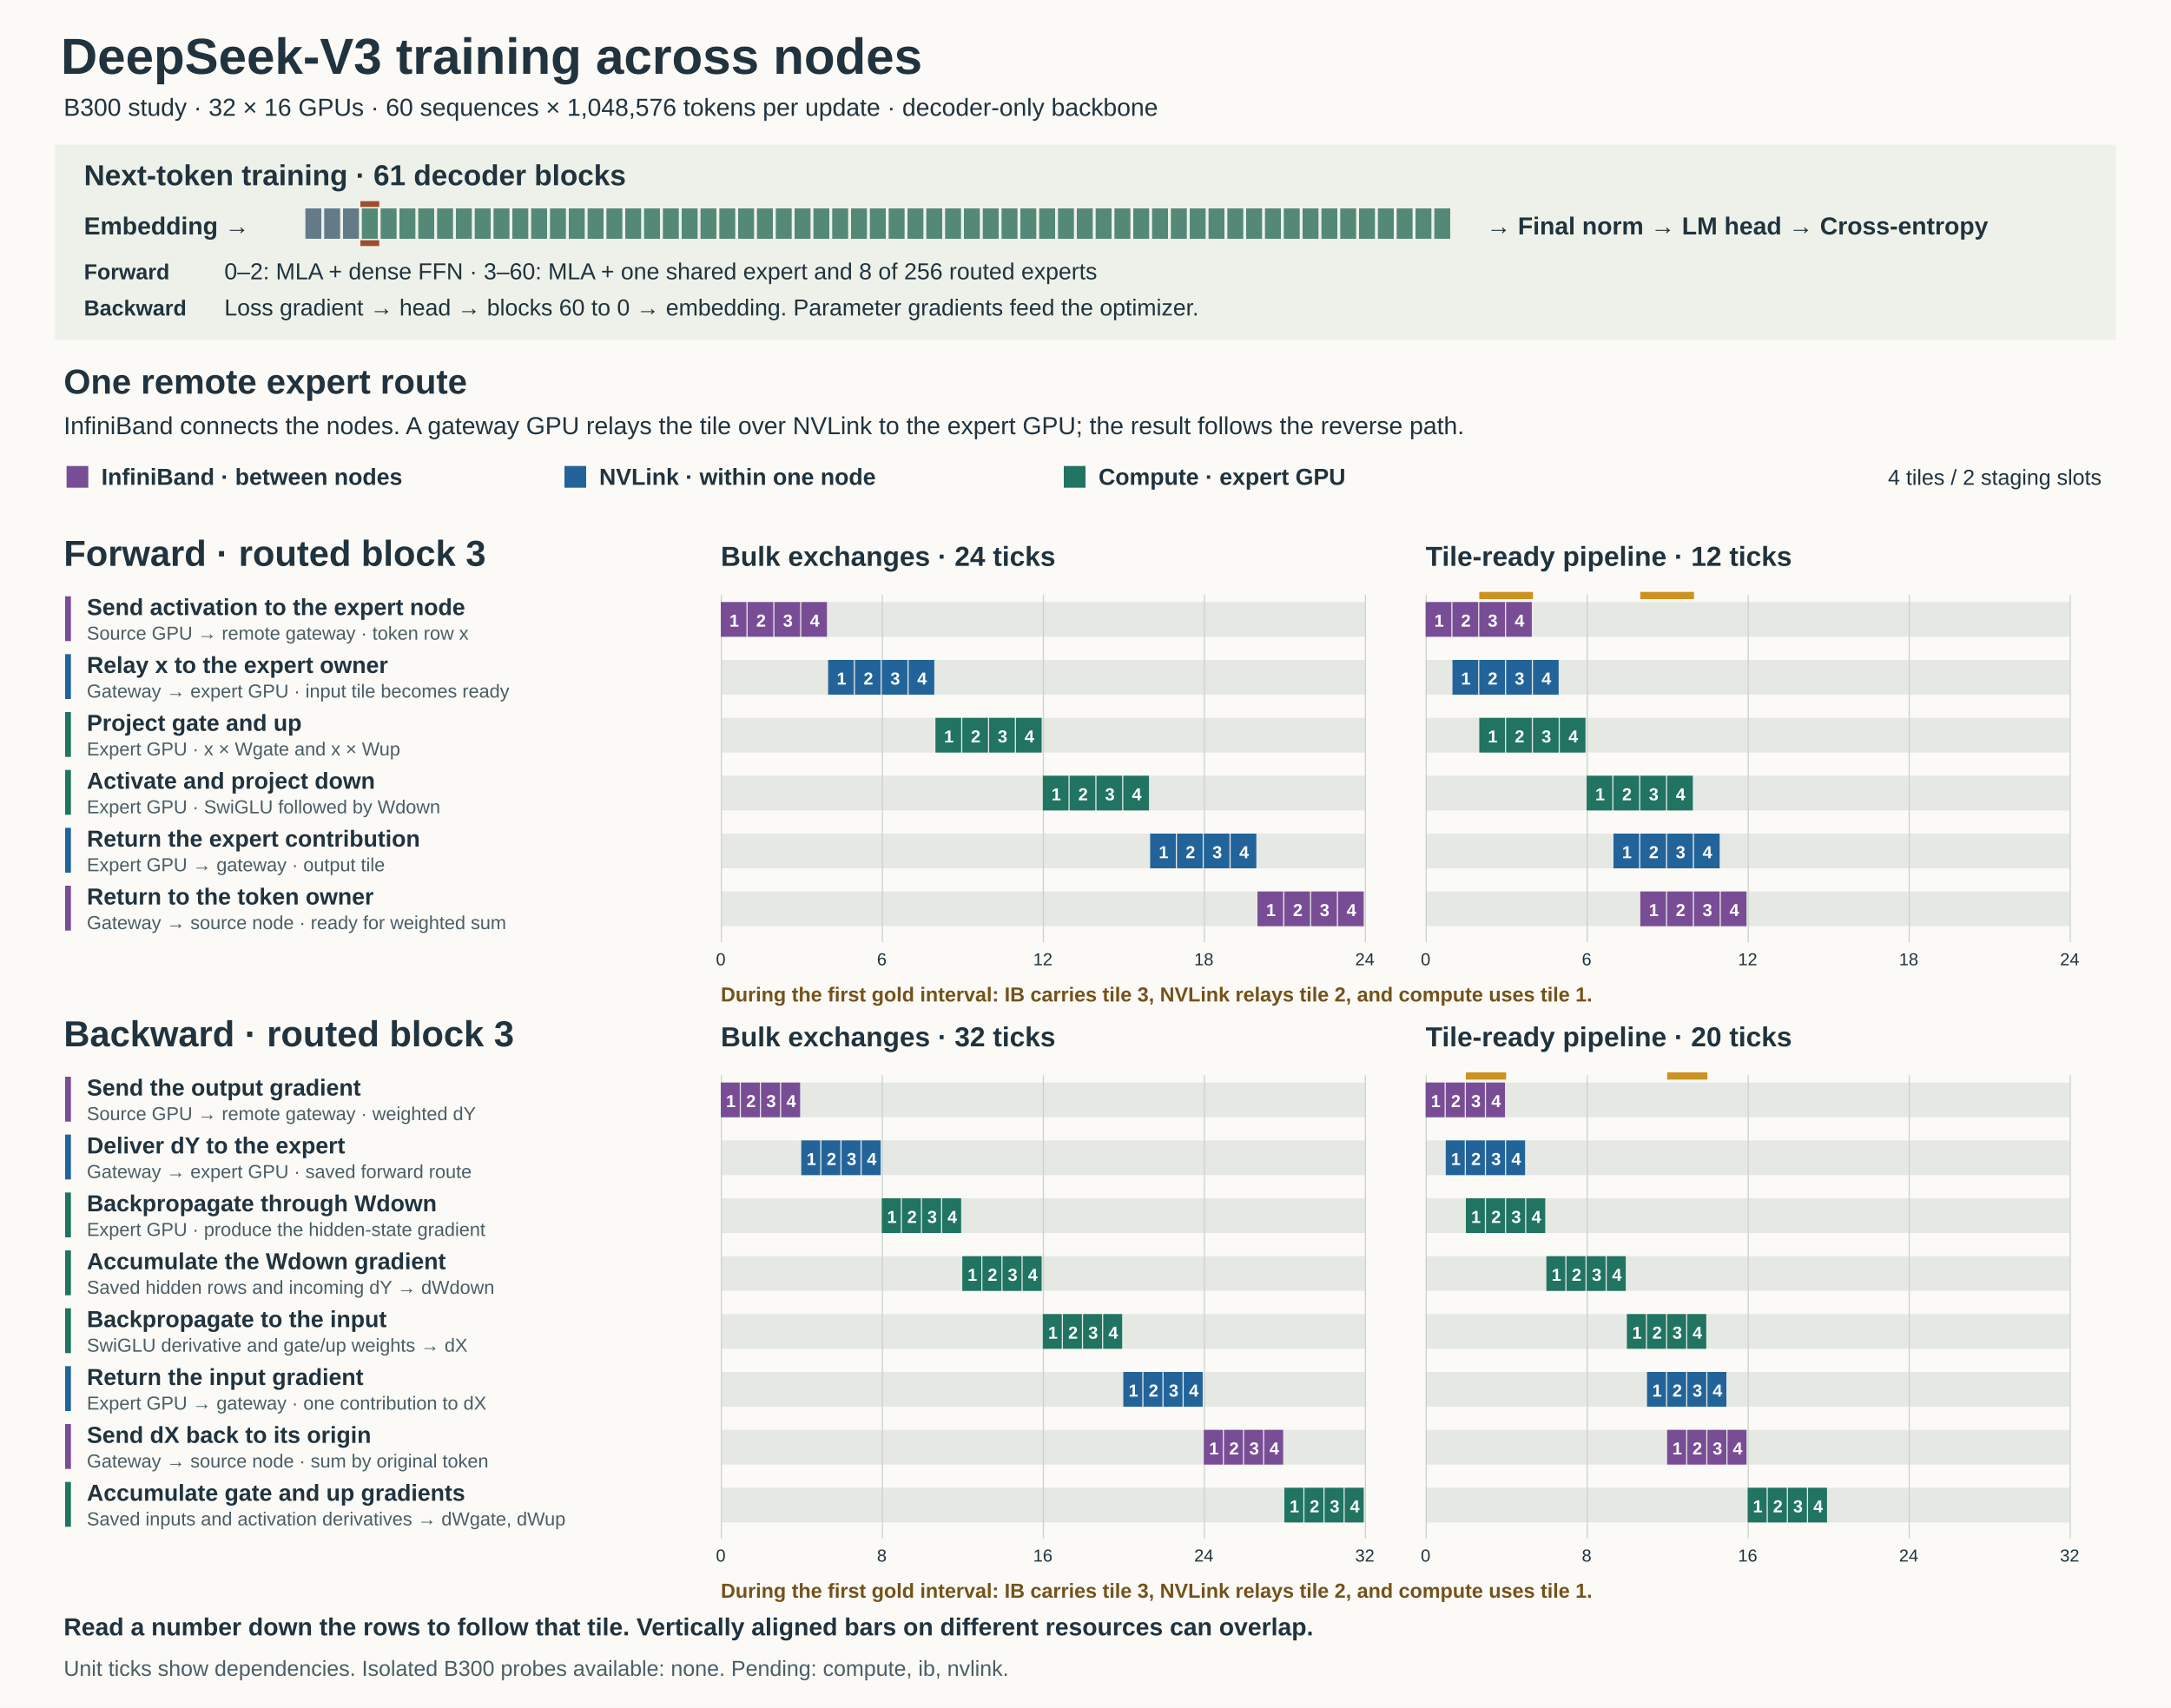
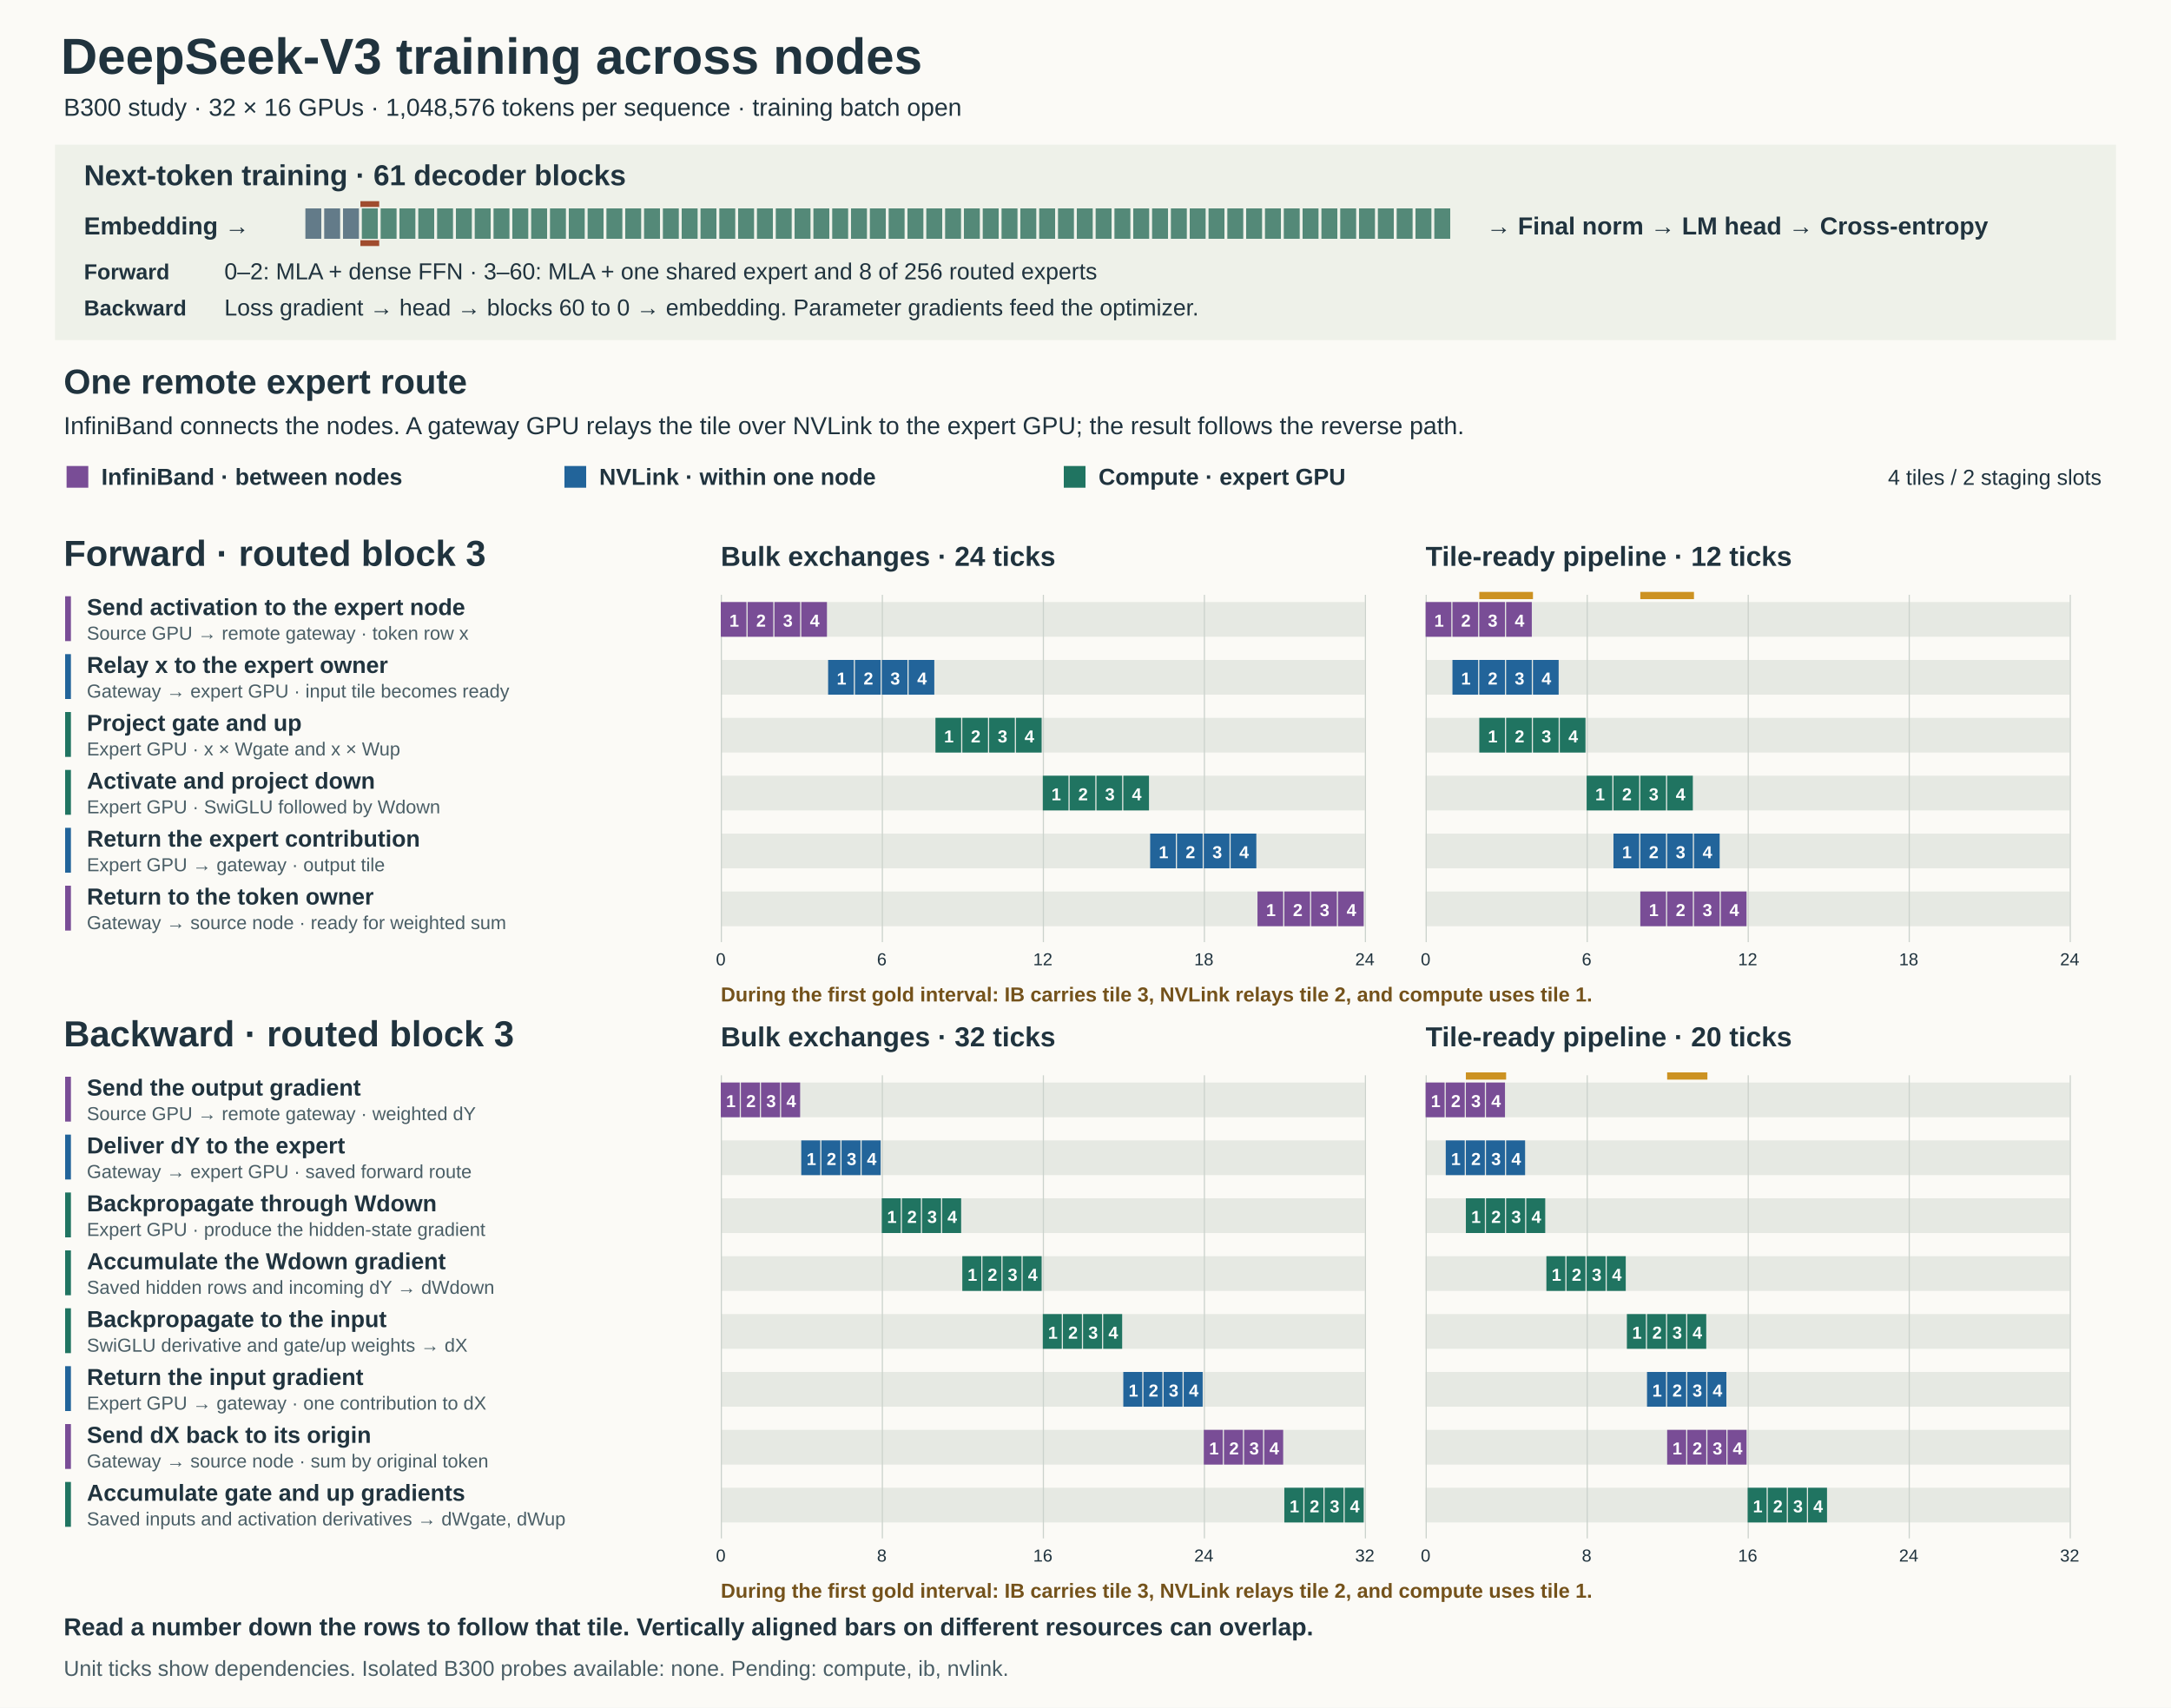
<svg xmlns="http://www.w3.org/2000/svg" width="1500" height="1180" viewBox="0 0 1500 1180" role="img" aria-labelledby="title desc">
  <rect width="1500" height="1180" fill="#fbfaf6" />
  <g font-family="Arial, Helvetica, sans-serif">
    <text x="42.00" y="51" font-size="35" font-weight="700" fill="#20333e" text-anchor="start">DeepSeek-V3 training across nodes</text>
-     <text x="44.00" y="80" font-size="17" font-weight="400" fill="#20333e" text-anchor="start">B300 study  ·  32 × 16 GPUs  ·  60 sequences × 1,048,576 tokens per update  ·  decoder-only backbone</text>
+     <text x="44.00" y="80" font-size="17" font-weight="400" fill="#20333e" text-anchor="start">B300 study  ·  32 × 16 GPUs  ·  1,048,576 tokens per sequence  ·  training batch open</text>
    <rect x="38.00" y="100.00" width="1424.00" height="135.00" fill="#eef1e9" />
    <text x="58.00" y="128" font-size="20" font-weight="700" fill="#20333e" text-anchor="start">Next-token training · 61 decoder blocks</text>
    <text x="58.00" y="162" font-size="17" font-weight="700" fill="#20333e" text-anchor="start">Embedding →</text>
    <g>
      <rect x="211.00" y="144.00" width="11.00" height="21.00" fill="#637b89" />
    </g>
    <g>
      <rect x="224.00" y="144.00" width="11.00" height="21.00" fill="#637b89" />
    </g>
    <g>
      <rect x="237.00" y="144.00" width="11.00" height="21.00" fill="#637b89" />
    </g>
    <g>
      <rect x="250.00" y="144.00" width="11.00" height="21.00" fill="#548978" />
      <rect x="249.00" y="139.00" width="13.00" height="4.00" fill="#a04c2e" />
      <rect x="249.00" y="166.00" width="13.00" height="4.00" fill="#a04c2e" />
    </g>
    <g>
      <rect x="263.00" y="144.00" width="11.00" height="21.00" fill="#548978" />
    </g>
    <g>
      <rect x="276.00" y="144.00" width="11.00" height="21.00" fill="#548978" />
    </g>
    <g>
      <rect x="289.00" y="144.00" width="11.00" height="21.00" fill="#548978" />
    </g>
    <g>
      <rect x="302.00" y="144.00" width="11.00" height="21.00" fill="#548978" />
    </g>
    <g>
      <rect x="315.00" y="144.00" width="11.00" height="21.00" fill="#548978" />
    </g>
    <g>
      <rect x="328.00" y="144.00" width="11.00" height="21.00" fill="#548978" />
    </g>
    <g>
      <rect x="341.00" y="144.00" width="11.00" height="21.00" fill="#548978" />
    </g>
    <g>
      <rect x="354.00" y="144.00" width="11.00" height="21.00" fill="#548978" />
    </g>
    <g>
      <rect x="367.00" y="144.00" width="11.00" height="21.00" fill="#548978" />
    </g>
    <g>
      <rect x="380.00" y="144.00" width="11.00" height="21.00" fill="#548978" />
    </g>
    <g>
      <rect x="393.00" y="144.00" width="11.00" height="21.00" fill="#548978" />
    </g>
    <g>
      <rect x="406.00" y="144.00" width="11.00" height="21.00" fill="#548978" />
    </g>
    <g>
      <rect x="419.00" y="144.00" width="11.00" height="21.00" fill="#548978" />
    </g>
    <g>
      <rect x="432.00" y="144.00" width="11.00" height="21.00" fill="#548978" />
    </g>
    <g>
      <rect x="445.00" y="144.00" width="11.00" height="21.00" fill="#548978" />
    </g>
    <g>
      <rect x="458.00" y="144.00" width="11.00" height="21.00" fill="#548978" />
    </g>
    <g>
      <rect x="471.00" y="144.00" width="11.00" height="21.00" fill="#548978" />
    </g>
    <g>
      <rect x="484.00" y="144.00" width="11.00" height="21.00" fill="#548978" />
    </g>
    <g>
      <rect x="497.00" y="144.00" width="11.00" height="21.00" fill="#548978" />
    </g>
    <g>
      <rect x="510.00" y="144.00" width="11.00" height="21.00" fill="#548978" />
    </g>
    <g>
      <rect x="523.00" y="144.00" width="11.00" height="21.00" fill="#548978" />
    </g>
    <g>
      <rect x="536.00" y="144.00" width="11.00" height="21.00" fill="#548978" />
    </g>
    <g>
      <rect x="549.00" y="144.00" width="11.00" height="21.00" fill="#548978" />
    </g>
    <g>
      <rect x="562.00" y="144.00" width="11.00" height="21.00" fill="#548978" />
    </g>
    <g>
      <rect x="575.00" y="144.00" width="11.00" height="21.00" fill="#548978" />
    </g>
    <g>
      <rect x="588.00" y="144.00" width="11.00" height="21.00" fill="#548978" />
    </g>
    <g>
      <rect x="601.00" y="144.00" width="11.00" height="21.00" fill="#548978" />
    </g>
    <g>
      <rect x="614.00" y="144.00" width="11.00" height="21.00" fill="#548978" />
    </g>
    <g>
      <rect x="627.00" y="144.00" width="11.00" height="21.00" fill="#548978" />
    </g>
    <g>
      <rect x="640.00" y="144.00" width="11.00" height="21.00" fill="#548978" />
    </g>
    <g>
      <rect x="653.00" y="144.00" width="11.00" height="21.00" fill="#548978" />
    </g>
    <g>
      <rect x="666.00" y="144.00" width="11.00" height="21.00" fill="#548978" />
    </g>
    <g>
      <rect x="679.00" y="144.00" width="11.00" height="21.00" fill="#548978" />
    </g>
    <g>
      <rect x="692.00" y="144.00" width="11.00" height="21.00" fill="#548978" />
    </g>
    <g>
      <rect x="705.00" y="144.00" width="11.00" height="21.00" fill="#548978" />
    </g>
    <g>
      <rect x="718.00" y="144.00" width="11.00" height="21.00" fill="#548978" />
    </g>
    <g>
      <rect x="731.00" y="144.00" width="11.00" height="21.00" fill="#548978" />
    </g>
    <g>
      <rect x="744.00" y="144.00" width="11.00" height="21.00" fill="#548978" />
    </g>
    <g>
      <rect x="757.00" y="144.00" width="11.00" height="21.00" fill="#548978" />
    </g>
    <g>
      <rect x="770.00" y="144.00" width="11.00" height="21.00" fill="#548978" />
    </g>
    <g>
      <rect x="783.00" y="144.00" width="11.00" height="21.00" fill="#548978" />
    </g>
    <g>
      <rect x="796.00" y="144.00" width="11.00" height="21.00" fill="#548978" />
    </g>
    <g>
      <rect x="809.00" y="144.00" width="11.00" height="21.00" fill="#548978" />
    </g>
    <g>
      <rect x="822.00" y="144.00" width="11.00" height="21.00" fill="#548978" />
    </g>
    <g>
      <rect x="835.00" y="144.00" width="11.00" height="21.00" fill="#548978" />
    </g>
    <g>
      <rect x="848.00" y="144.00" width="11.00" height="21.00" fill="#548978" />
    </g>
    <g>
      <rect x="861.00" y="144.00" width="11.00" height="21.00" fill="#548978" />
    </g>
    <g>
      <rect x="874.00" y="144.00" width="11.00" height="21.00" fill="#548978" />
    </g>
    <g>
      <rect x="887.00" y="144.00" width="11.00" height="21.00" fill="#548978" />
    </g>
    <g>
      <rect x="900.00" y="144.00" width="11.00" height="21.00" fill="#548978" />
    </g>
    <g>
      <rect x="913.00" y="144.00" width="11.00" height="21.00" fill="#548978" />
    </g>
    <g>
      <rect x="926.00" y="144.00" width="11.00" height="21.00" fill="#548978" />
    </g>
    <g>
      <rect x="939.00" y="144.00" width="11.00" height="21.00" fill="#548978" />
    </g>
    <g>
      <rect x="952.00" y="144.00" width="11.00" height="21.00" fill="#548978" />
    </g>
    <g>
      <rect x="965.00" y="144.00" width="11.00" height="21.00" fill="#548978" />
    </g>
    <g>
      <rect x="978.00" y="144.00" width="11.00" height="21.00" fill="#548978" />
    </g>
    <g>
      <rect x="991.00" y="144.00" width="11.00" height="21.00" fill="#548978" />
    </g>
    <text x="1027.00" y="162" font-size="17" font-weight="700" fill="#20333e" text-anchor="start">→  Final norm  →  LM head  →  Cross-entropy</text>
    <text x="58.00" y="193" font-size="15" font-weight="700" fill="#20333e" text-anchor="start">Forward</text>
    <text x="155.00" y="193" font-size="16" font-weight="400" fill="#20333e" text-anchor="start">0–2: MLA + dense FFN     ·     3–60: MLA + one shared expert and 8 of 256 routed experts</text>
    <text x="58.00" y="218" font-size="15" font-weight="700" fill="#20333e" text-anchor="start">Backward</text>
    <text x="155.00" y="218" font-size="16" font-weight="400" fill="#20333e" text-anchor="start">Loss gradient → head → blocks 60 to 0 → embedding. Parameter gradients feed the optimizer.</text>
    <text x="44.00" y="272" font-size="24" font-weight="700" fill="#20333e" text-anchor="start">One remote expert route</text>
    <text x="44.00" y="300" font-size="17" font-weight="400" fill="#20333e" text-anchor="start">InfiniBand connects the nodes. A gateway GPU relays the tile over NVLink to the expert GPU; the result follows the reverse path.</text>
    <rect x="46.00" y="322.00" width="15.00" height="15.00" fill="#794d96" />
    <text x="70.00" y="335" font-size="16" font-weight="700" fill="#20333e" text-anchor="start">InfiniBand · between nodes</text>
    <rect x="390.00" y="322.00" width="15.00" height="15.00" fill="#22649a" />
    <text x="414.00" y="335" font-size="16" font-weight="700" fill="#20333e" text-anchor="start">NVLink · within one node</text>
    <rect x="735.00" y="322.00" width="15.00" height="15.00" fill="#207461" />
    <text x="759.00" y="335" font-size="16" font-weight="700" fill="#20333e" text-anchor="start">Compute · expert GPU</text>
    <text x="1452.00" y="335" font-size="15" font-weight="400" fill="#20333e" text-anchor="end">4 tiles  /  2 staging slots</text>
    <text x="44.00" y="391" font-size="25" font-weight="700" fill="#20333e" text-anchor="start">Forward · routed block 3</text>
    <text x="498.00" y="391" font-size="19" font-weight="700" fill="#20333e" text-anchor="start">Bulk exchanges  ·  24 ticks</text>
    <text x="985.00" y="391" font-size="19" font-weight="700" fill="#20333e" text-anchor="start">Tile-ready pipeline  ·  12 ticks</text>
    <rect x="45.00" y="412.00" width="4.00" height="31.00" fill="#794d96" />
    <text x="60.00" y="425" font-size="16" font-weight="700" fill="#20333e" text-anchor="start">Send activation to the expert node</text>
    <text x="60.00" y="442" font-size="13" font-weight="400" fill="#4a5e66" text-anchor="start">Source GPU → remote gateway · token row x</text>
    <rect x="498.00" y="416.00" width="445.00" height="24.00" fill="#e6e9e3" />
    <rect x="985.00" y="416.00" width="445.00" height="24.00" fill="#e6e9e3" />
    <rect x="45.00" y="452.00" width="4.00" height="31.00" fill="#22649a" />
    <text x="60.00" y="465" font-size="16" font-weight="700" fill="#20333e" text-anchor="start">Relay x to the expert owner</text>
    <text x="60.00" y="482" font-size="13" font-weight="400" fill="#4a5e66" text-anchor="start">Gateway → expert GPU · input tile becomes ready</text>
    <rect x="498.00" y="456.00" width="445.00" height="24.00" fill="#e6e9e3" />
    <rect x="985.00" y="456.00" width="445.00" height="24.00" fill="#e6e9e3" />
    <rect x="45.00" y="492.00" width="4.00" height="31.00" fill="#207461" />
    <text x="60.00" y="505" font-size="16" font-weight="700" fill="#20333e" text-anchor="start">Project gate and up</text>
    <text x="60.00" y="522" font-size="13" font-weight="400" fill="#4a5e66" text-anchor="start">Expert GPU · x × Wgate and x × Wup</text>
    <rect x="498.00" y="496.00" width="445.00" height="24.00" fill="#e6e9e3" />
    <rect x="985.00" y="496.00" width="445.00" height="24.00" fill="#e6e9e3" />
    <rect x="45.00" y="532.00" width="4.00" height="31.00" fill="#207461" />
    <text x="60.00" y="545" font-size="16" font-weight="700" fill="#20333e" text-anchor="start">Activate and project down</text>
    <text x="60.00" y="562" font-size="13" font-weight="400" fill="#4a5e66" text-anchor="start">Expert GPU · SwiGLU followed by Wdown</text>
    <rect x="498.00" y="536.00" width="445.00" height="24.00" fill="#e6e9e3" />
    <rect x="985.00" y="536.00" width="445.00" height="24.00" fill="#e6e9e3" />
    <rect x="45.00" y="572.00" width="4.00" height="31.00" fill="#22649a" />
    <text x="60.00" y="585" font-size="16" font-weight="700" fill="#20333e" text-anchor="start">Return the expert contribution</text>
    <text x="60.00" y="602" font-size="13" font-weight="400" fill="#4a5e66" text-anchor="start">Expert GPU → gateway · output tile</text>
    <rect x="498.00" y="576.00" width="445.00" height="24.00" fill="#e6e9e3" />
    <rect x="985.00" y="576.00" width="445.00" height="24.00" fill="#e6e9e3" />
    <rect x="45.00" y="612.00" width="4.00" height="31.00" fill="#794d96" />
    <text x="60.00" y="625" font-size="16" font-weight="700" fill="#20333e" text-anchor="start">Return to the token owner</text>
    <text x="60.00" y="642" font-size="13" font-weight="400" fill="#4a5e66" text-anchor="start">Gateway → source node · ready for weighted sum</text>
    <rect x="498.00" y="616.00" width="445.00" height="24.00" fill="#e6e9e3" />
    <rect x="985.00" y="616.00" width="445.00" height="24.00" fill="#e6e9e3" />
    <rect x="498.00" y="411.00" width="0.80" height="240.00" fill="#cbd2cc" />
    <text x="498.00" y="667" font-size="12" font-weight="400" fill="#20333e" text-anchor="middle">0</text>
    <rect x="609.25" y="411.00" width="0.80" height="240.00" fill="#cbd2cc" />
    <text x="609.25" y="667" font-size="12" font-weight="400" fill="#20333e" text-anchor="middle">6</text>
    <rect x="720.50" y="411.00" width="0.80" height="240.00" fill="#cbd2cc" />
    <text x="720.50" y="667" font-size="12" font-weight="400" fill="#20333e" text-anchor="middle">12</text>
    <rect x="831.75" y="411.00" width="0.80" height="240.00" fill="#cbd2cc" />
    <text x="831.75" y="667" font-size="12" font-weight="400" fill="#20333e" text-anchor="middle">18</text>
    <rect x="943.00" y="411.00" width="0.80" height="240.00" fill="#cbd2cc" />
    <text x="943.00" y="667" font-size="12" font-weight="400" fill="#20333e" text-anchor="middle">24</text>
    <g>
      <rect x="498.00" y="416.00" width="17.74" height="24.00" fill="#794d96" />
      <text x="507.27" y="433" font-size="12" font-weight="700" fill="#ffffff" text-anchor="middle">1</text>
    </g>
    <g>
      <rect x="516.54" y="416.00" width="17.74" height="24.00" fill="#794d96" />
      <text x="525.81" y="433" font-size="12" font-weight="700" fill="#ffffff" text-anchor="middle">2</text>
    </g>
    <g>
      <rect x="535.08" y="416.00" width="17.74" height="24.00" fill="#794d96" />
      <text x="544.35" y="433" font-size="12" font-weight="700" fill="#ffffff" text-anchor="middle">3</text>
    </g>
    <g>
      <rect x="553.62" y="416.00" width="17.74" height="24.00" fill="#794d96" />
      <text x="562.90" y="433" font-size="12" font-weight="700" fill="#ffffff" text-anchor="middle">4</text>
    </g>
    <g>
      <rect x="572.17" y="456.00" width="17.74" height="24.00" fill="#22649a" />
      <text x="581.44" y="473" font-size="12" font-weight="700" fill="#ffffff" text-anchor="middle">1</text>
    </g>
    <g>
      <rect x="590.71" y="456.00" width="17.74" height="24.00" fill="#22649a" />
      <text x="599.98" y="473" font-size="12" font-weight="700" fill="#ffffff" text-anchor="middle">2</text>
    </g>
    <g>
      <rect x="609.25" y="456.00" width="17.74" height="24.00" fill="#22649a" />
      <text x="618.52" y="473" font-size="12" font-weight="700" fill="#ffffff" text-anchor="middle">3</text>
    </g>
    <g>
      <rect x="627.79" y="456.00" width="17.74" height="24.00" fill="#22649a" />
      <text x="637.06" y="473" font-size="12" font-weight="700" fill="#ffffff" text-anchor="middle">4</text>
    </g>
    <g>
      <rect x="646.33" y="496.00" width="17.74" height="24.00" fill="#207461" />
      <text x="655.60" y="513" font-size="12" font-weight="700" fill="#ffffff" text-anchor="middle">1</text>
    </g>
    <g>
      <rect x="664.88" y="496.00" width="17.74" height="24.00" fill="#207461" />
      <text x="674.15" y="513" font-size="12" font-weight="700" fill="#ffffff" text-anchor="middle">2</text>
    </g>
    <g>
      <rect x="683.42" y="496.00" width="17.74" height="24.00" fill="#207461" />
      <text x="692.69" y="513" font-size="12" font-weight="700" fill="#ffffff" text-anchor="middle">3</text>
    </g>
    <g>
      <rect x="701.96" y="496.00" width="17.74" height="24.00" fill="#207461" />
      <text x="711.23" y="513" font-size="12" font-weight="700" fill="#ffffff" text-anchor="middle">4</text>
    </g>
    <g>
      <rect x="720.50" y="536.00" width="17.74" height="24.00" fill="#207461" />
      <text x="729.77" y="553" font-size="12" font-weight="700" fill="#ffffff" text-anchor="middle">1</text>
    </g>
    <g>
      <rect x="739.04" y="536.00" width="17.74" height="24.00" fill="#207461" />
      <text x="748.31" y="553" font-size="12" font-weight="700" fill="#ffffff" text-anchor="middle">2</text>
    </g>
    <g>
      <rect x="757.58" y="536.00" width="17.74" height="24.00" fill="#207461" />
      <text x="766.85" y="553" font-size="12" font-weight="700" fill="#ffffff" text-anchor="middle">3</text>
    </g>
    <g>
      <rect x="776.12" y="536.00" width="17.74" height="24.00" fill="#207461" />
      <text x="785.40" y="553" font-size="12" font-weight="700" fill="#ffffff" text-anchor="middle">4</text>
    </g>
    <g>
      <rect x="794.67" y="576.00" width="17.74" height="24.00" fill="#22649a" />
      <text x="803.94" y="593" font-size="12" font-weight="700" fill="#ffffff" text-anchor="middle">1</text>
    </g>
    <g>
      <rect x="813.21" y="576.00" width="17.74" height="24.00" fill="#22649a" />
      <text x="822.48" y="593" font-size="12" font-weight="700" fill="#ffffff" text-anchor="middle">2</text>
    </g>
    <g>
      <rect x="831.75" y="576.00" width="17.74" height="24.00" fill="#22649a" />
      <text x="841.02" y="593" font-size="12" font-weight="700" fill="#ffffff" text-anchor="middle">3</text>
    </g>
    <g>
      <rect x="850.29" y="576.00" width="17.74" height="24.00" fill="#22649a" />
      <text x="859.56" y="593" font-size="12" font-weight="700" fill="#ffffff" text-anchor="middle">4</text>
    </g>
    <g>
      <rect x="868.83" y="616.00" width="17.74" height="24.00" fill="#794d96" />
      <text x="878.10" y="633" font-size="12" font-weight="700" fill="#ffffff" text-anchor="middle">1</text>
    </g>
    <g>
      <rect x="887.38" y="616.00" width="17.74" height="24.00" fill="#794d96" />
      <text x="896.65" y="633" font-size="12" font-weight="700" fill="#ffffff" text-anchor="middle">2</text>
    </g>
    <g>
      <rect x="905.92" y="616.00" width="17.74" height="24.00" fill="#794d96" />
      <text x="915.19" y="633" font-size="12" font-weight="700" fill="#ffffff" text-anchor="middle">3</text>
    </g>
    <g>
      <rect x="924.46" y="616.00" width="17.74" height="24.00" fill="#794d96" />
      <text x="933.73" y="633" font-size="12" font-weight="700" fill="#ffffff" text-anchor="middle">4</text>
    </g>
    <rect x="1022.08" y="409.00" width="37.08" height="5.00" fill="#cc9222" />
    <rect x="1133.33" y="409.00" width="37.08" height="5.00" fill="#cc9222" />
    <rect x="985.00" y="411.00" width="0.80" height="240.00" fill="#cbd2cc" />
    <text x="985.00" y="667" font-size="12" font-weight="400" fill="#20333e" text-anchor="middle">0</text>
    <rect x="1096.25" y="411.00" width="0.80" height="240.00" fill="#cbd2cc" />
    <text x="1096.25" y="667" font-size="12" font-weight="400" fill="#20333e" text-anchor="middle">6</text>
    <rect x="1207.50" y="411.00" width="0.80" height="240.00" fill="#cbd2cc" />
    <text x="1207.50" y="667" font-size="12" font-weight="400" fill="#20333e" text-anchor="middle">12</text>
    <rect x="1318.75" y="411.00" width="0.80" height="240.00" fill="#cbd2cc" />
    <text x="1318.75" y="667" font-size="12" font-weight="400" fill="#20333e" text-anchor="middle">18</text>
    <rect x="1430.00" y="411.00" width="0.80" height="240.00" fill="#cbd2cc" />
    <text x="1430.00" y="667" font-size="12" font-weight="400" fill="#20333e" text-anchor="middle">24</text>
    <g>
      <rect x="985.00" y="416.00" width="17.74" height="24.00" fill="#794d96" />
      <text x="994.27" y="433" font-size="12" font-weight="700" fill="#ffffff" text-anchor="middle">1</text>
    </g>
    <g>
      <rect x="1003.54" y="456.00" width="17.74" height="24.00" fill="#22649a" />
      <text x="1012.81" y="473" font-size="12" font-weight="700" fill="#ffffff" text-anchor="middle">1</text>
    </g>
    <g>
      <rect x="1022.08" y="496.00" width="17.74" height="24.00" fill="#207461" />
      <text x="1031.35" y="513" font-size="12" font-weight="700" fill="#ffffff" text-anchor="middle">1</text>
    </g>
    <g>
      <rect x="1003.54" y="416.00" width="17.74" height="24.00" fill="#794d96" />
      <text x="1012.81" y="433" font-size="12" font-weight="700" fill="#ffffff" text-anchor="middle">2</text>
    </g>
    <g>
      <rect x="1022.08" y="456.00" width="17.74" height="24.00" fill="#22649a" />
      <text x="1031.35" y="473" font-size="12" font-weight="700" fill="#ffffff" text-anchor="middle">2</text>
    </g>
    <g>
      <rect x="1040.62" y="496.00" width="17.74" height="24.00" fill="#207461" />
      <text x="1049.90" y="513" font-size="12" font-weight="700" fill="#ffffff" text-anchor="middle">2</text>
    </g>
    <g>
      <rect x="1022.08" y="416.00" width="17.74" height="24.00" fill="#794d96" />
      <text x="1031.35" y="433" font-size="12" font-weight="700" fill="#ffffff" text-anchor="middle">3</text>
    </g>
    <g>
      <rect x="1040.62" y="456.00" width="17.74" height="24.00" fill="#22649a" />
      <text x="1049.90" y="473" font-size="12" font-weight="700" fill="#ffffff" text-anchor="middle">3</text>
    </g>
    <g>
      <rect x="1059.17" y="496.00" width="17.74" height="24.00" fill="#207461" />
      <text x="1068.44" y="513" font-size="12" font-weight="700" fill="#ffffff" text-anchor="middle">3</text>
    </g>
    <g>
      <rect x="1040.62" y="416.00" width="17.74" height="24.00" fill="#794d96" />
      <text x="1049.90" y="433" font-size="12" font-weight="700" fill="#ffffff" text-anchor="middle">4</text>
    </g>
    <g>
      <rect x="1059.17" y="456.00" width="17.74" height="24.00" fill="#22649a" />
      <text x="1068.44" y="473" font-size="12" font-weight="700" fill="#ffffff" text-anchor="middle">4</text>
    </g>
    <g>
      <rect x="1077.71" y="496.00" width="17.74" height="24.00" fill="#207461" />
      <text x="1086.98" y="513" font-size="12" font-weight="700" fill="#ffffff" text-anchor="middle">4</text>
    </g>
    <g>
      <rect x="1096.25" y="536.00" width="17.74" height="24.00" fill="#207461" />
      <text x="1105.52" y="553" font-size="12" font-weight="700" fill="#ffffff" text-anchor="middle">1</text>
    </g>
    <g>
      <rect x="1114.79" y="576.00" width="17.74" height="24.00" fill="#22649a" />
      <text x="1124.06" y="593" font-size="12" font-weight="700" fill="#ffffff" text-anchor="middle">1</text>
    </g>
    <g>
      <rect x="1133.33" y="616.00" width="17.74" height="24.00" fill="#794d96" />
      <text x="1142.60" y="633" font-size="12" font-weight="700" fill="#ffffff" text-anchor="middle">1</text>
    </g>
    <g>
      <rect x="1114.79" y="536.00" width="17.74" height="24.00" fill="#207461" />
      <text x="1124.06" y="553" font-size="12" font-weight="700" fill="#ffffff" text-anchor="middle">2</text>
    </g>
    <g>
      <rect x="1133.33" y="576.00" width="17.74" height="24.00" fill="#22649a" />
      <text x="1142.60" y="593" font-size="12" font-weight="700" fill="#ffffff" text-anchor="middle">2</text>
    </g>
    <g>
      <rect x="1151.88" y="616.00" width="17.74" height="24.00" fill="#794d96" />
      <text x="1161.15" y="633" font-size="12" font-weight="700" fill="#ffffff" text-anchor="middle">2</text>
    </g>
    <g>
      <rect x="1133.33" y="536.00" width="17.74" height="24.00" fill="#207461" />
      <text x="1142.60" y="553" font-size="12" font-weight="700" fill="#ffffff" text-anchor="middle">3</text>
    </g>
    <g>
      <rect x="1151.88" y="576.00" width="17.74" height="24.00" fill="#22649a" />
      <text x="1161.15" y="593" font-size="12" font-weight="700" fill="#ffffff" text-anchor="middle">3</text>
    </g>
    <g>
      <rect x="1170.42" y="616.00" width="17.74" height="24.00" fill="#794d96" />
      <text x="1179.69" y="633" font-size="12" font-weight="700" fill="#ffffff" text-anchor="middle">3</text>
    </g>
    <g>
      <rect x="1151.88" y="536.00" width="17.74" height="24.00" fill="#207461" />
      <text x="1161.15" y="553" font-size="12" font-weight="700" fill="#ffffff" text-anchor="middle">4</text>
    </g>
    <g>
      <rect x="1170.42" y="576.00" width="17.74" height="24.00" fill="#22649a" />
      <text x="1179.69" y="593" font-size="12" font-weight="700" fill="#ffffff" text-anchor="middle">4</text>
    </g>
    <g>
      <rect x="1188.96" y="616.00" width="17.74" height="24.00" fill="#794d96" />
      <text x="1198.23" y="633" font-size="12" font-weight="700" fill="#ffffff" text-anchor="middle">4</text>
    </g>
    <text x="498.00" y="692" font-size="14" font-weight="700" fill="#74521b" text-anchor="start">During the first gold interval: IB carries tile 3, NVLink relays tile 2, and compute uses tile 1.</text>
    <text x="44.00" y="723" font-size="25" font-weight="700" fill="#20333e" text-anchor="start">Backward · routed block 3</text>
    <text x="498.00" y="723" font-size="19" font-weight="700" fill="#20333e" text-anchor="start">Bulk exchanges  ·  32 ticks</text>
    <text x="985.00" y="723" font-size="19" font-weight="700" fill="#20333e" text-anchor="start">Tile-ready pipeline  ·  20 ticks</text>
    <rect x="45.00" y="744.00" width="4.00" height="31.00" fill="#794d96" />
    <text x="60.00" y="757" font-size="16" font-weight="700" fill="#20333e" text-anchor="start">Send the output gradient</text>
    <text x="60.00" y="774" font-size="13" font-weight="400" fill="#4a5e66" text-anchor="start">Source GPU → remote gateway · weighted dY</text>
    <rect x="498.00" y="748.00" width="445.00" height="24.00" fill="#e6e9e3" />
    <rect x="985.00" y="748.00" width="445.00" height="24.00" fill="#e6e9e3" />
    <rect x="45.00" y="784.00" width="4.00" height="31.00" fill="#22649a" />
    <text x="60.00" y="797" font-size="16" font-weight="700" fill="#20333e" text-anchor="start">Deliver dY to the expert</text>
    <text x="60.00" y="814" font-size="13" font-weight="400" fill="#4a5e66" text-anchor="start">Gateway → expert GPU · saved forward route</text>
    <rect x="498.00" y="788.00" width="445.00" height="24.00" fill="#e6e9e3" />
    <rect x="985.00" y="788.00" width="445.00" height="24.00" fill="#e6e9e3" />
    <rect x="45.00" y="824.00" width="4.00" height="31.00" fill="#207461" />
    <text x="60.00" y="837" font-size="16" font-weight="700" fill="#20333e" text-anchor="start">Backpropagate through Wdown</text>
    <text x="60.00" y="854" font-size="13" font-weight="400" fill="#4a5e66" text-anchor="start">Expert GPU · produce the hidden-state gradient</text>
    <rect x="498.00" y="828.00" width="445.00" height="24.00" fill="#e6e9e3" />
    <rect x="985.00" y="828.00" width="445.00" height="24.00" fill="#e6e9e3" />
    <rect x="45.00" y="864.00" width="4.00" height="31.00" fill="#207461" />
    <text x="60.00" y="877" font-size="16" font-weight="700" fill="#20333e" text-anchor="start">Accumulate the Wdown gradient</text>
    <text x="60.00" y="894" font-size="13" font-weight="400" fill="#4a5e66" text-anchor="start">Saved hidden rows and incoming dY → dWdown</text>
    <rect x="498.00" y="868.00" width="445.00" height="24.00" fill="#e6e9e3" />
    <rect x="985.00" y="868.00" width="445.00" height="24.00" fill="#e6e9e3" />
    <rect x="45.00" y="904.00" width="4.00" height="31.00" fill="#207461" />
    <text x="60.00" y="917" font-size="16" font-weight="700" fill="#20333e" text-anchor="start">Backpropagate to the input</text>
    <text x="60.00" y="934" font-size="13" font-weight="400" fill="#4a5e66" text-anchor="start">SwiGLU derivative and gate/up weights → dX</text>
    <rect x="498.00" y="908.00" width="445.00" height="24.00" fill="#e6e9e3" />
    <rect x="985.00" y="908.00" width="445.00" height="24.00" fill="#e6e9e3" />
    <rect x="45.00" y="944.00" width="4.00" height="31.00" fill="#22649a" />
    <text x="60.00" y="957" font-size="16" font-weight="700" fill="#20333e" text-anchor="start">Return the input gradient</text>
    <text x="60.00" y="974" font-size="13" font-weight="400" fill="#4a5e66" text-anchor="start">Expert GPU → gateway · one contribution to dX</text>
    <rect x="498.00" y="948.00" width="445.00" height="24.00" fill="#e6e9e3" />
    <rect x="985.00" y="948.00" width="445.00" height="24.00" fill="#e6e9e3" />
    <rect x="45.00" y="984.00" width="4.00" height="31.00" fill="#794d96" />
    <text x="60.00" y="997" font-size="16" font-weight="700" fill="#20333e" text-anchor="start">Send dX back to its origin</text>
    <text x="60.00" y="1014" font-size="13" font-weight="400" fill="#4a5e66" text-anchor="start">Gateway → source node · sum by original token</text>
    <rect x="498.00" y="988.00" width="445.00" height="24.00" fill="#e6e9e3" />
    <rect x="985.00" y="988.00" width="445.00" height="24.00" fill="#e6e9e3" />
    <rect x="45.00" y="1024.00" width="4.00" height="31.00" fill="#207461" />
    <text x="60.00" y="1037" font-size="16" font-weight="700" fill="#20333e" text-anchor="start">Accumulate gate and up gradients</text>
    <text x="60.00" y="1054" font-size="13" font-weight="400" fill="#4a5e66" text-anchor="start">Saved inputs and activation derivatives → dWgate, dWup</text>
    <rect x="498.00" y="1028.00" width="445.00" height="24.00" fill="#e6e9e3" />
    <rect x="985.00" y="1028.00" width="445.00" height="24.00" fill="#e6e9e3" />
    <rect x="498.00" y="743.00" width="0.80" height="320.00" fill="#cbd2cc" />
    <text x="498.00" y="1079" font-size="12" font-weight="400" fill="#20333e" text-anchor="middle">0</text>
    <rect x="609.25" y="743.00" width="0.80" height="320.00" fill="#cbd2cc" />
    <text x="609.25" y="1079" font-size="12" font-weight="400" fill="#20333e" text-anchor="middle">8</text>
    <rect x="720.50" y="743.00" width="0.80" height="320.00" fill="#cbd2cc" />
    <text x="720.50" y="1079" font-size="12" font-weight="400" fill="#20333e" text-anchor="middle">16</text>
    <rect x="831.75" y="743.00" width="0.80" height="320.00" fill="#cbd2cc" />
    <text x="831.75" y="1079" font-size="12" font-weight="400" fill="#20333e" text-anchor="middle">24</text>
    <rect x="943.00" y="743.00" width="0.80" height="320.00" fill="#cbd2cc" />
    <text x="943.00" y="1079" font-size="12" font-weight="400" fill="#20333e" text-anchor="middle">32</text>
    <g>
      <rect x="498.00" y="748.00" width="13.11" height="24.00" fill="#794d96" />
      <text x="504.95" y="765" font-size="12" font-weight="700" fill="#ffffff" text-anchor="middle">1</text>
    </g>
    <g>
      <rect x="511.91" y="748.00" width="13.11" height="24.00" fill="#794d96" />
      <text x="518.86" y="765" font-size="12" font-weight="700" fill="#ffffff" text-anchor="middle">2</text>
    </g>
    <g>
      <rect x="525.81" y="748.00" width="13.11" height="24.00" fill="#794d96" />
      <text x="532.77" y="765" font-size="12" font-weight="700" fill="#ffffff" text-anchor="middle">3</text>
    </g>
    <g>
      <rect x="539.72" y="748.00" width="13.11" height="24.00" fill="#794d96" />
      <text x="546.67" y="765" font-size="12" font-weight="700" fill="#ffffff" text-anchor="middle">4</text>
    </g>
    <g>
      <rect x="553.62" y="788.00" width="13.11" height="24.00" fill="#22649a" />
      <text x="560.58" y="805" font-size="12" font-weight="700" fill="#ffffff" text-anchor="middle">1</text>
    </g>
    <g>
      <rect x="567.53" y="788.00" width="13.11" height="24.00" fill="#22649a" />
      <text x="574.48" y="805" font-size="12" font-weight="700" fill="#ffffff" text-anchor="middle">2</text>
    </g>
    <g>
      <rect x="581.44" y="788.00" width="13.11" height="24.00" fill="#22649a" />
      <text x="588.39" y="805" font-size="12" font-weight="700" fill="#ffffff" text-anchor="middle">3</text>
    </g>
    <g>
      <rect x="595.34" y="788.00" width="13.11" height="24.00" fill="#22649a" />
      <text x="602.30" y="805" font-size="12" font-weight="700" fill="#ffffff" text-anchor="middle">4</text>
    </g>
    <g>
      <rect x="609.25" y="828.00" width="13.11" height="24.00" fill="#207461" />
      <text x="616.20" y="845" font-size="12" font-weight="700" fill="#ffffff" text-anchor="middle">1</text>
    </g>
    <g>
      <rect x="623.16" y="828.00" width="13.11" height="24.00" fill="#207461" />
      <text x="630.11" y="845" font-size="12" font-weight="700" fill="#ffffff" text-anchor="middle">2</text>
    </g>
    <g>
      <rect x="637.06" y="828.00" width="13.11" height="24.00" fill="#207461" />
      <text x="644.02" y="845" font-size="12" font-weight="700" fill="#ffffff" text-anchor="middle">3</text>
    </g>
    <g>
      <rect x="650.97" y="828.00" width="13.11" height="24.00" fill="#207461" />
      <text x="657.92" y="845" font-size="12" font-weight="700" fill="#ffffff" text-anchor="middle">4</text>
    </g>
    <g>
      <rect x="664.88" y="868.00" width="13.11" height="24.00" fill="#207461" />
      <text x="671.83" y="885" font-size="12" font-weight="700" fill="#ffffff" text-anchor="middle">1</text>
    </g>
    <g>
      <rect x="678.78" y="868.00" width="13.11" height="24.00" fill="#207461" />
      <text x="685.73" y="885" font-size="12" font-weight="700" fill="#ffffff" text-anchor="middle">2</text>
    </g>
    <g>
      <rect x="692.69" y="868.00" width="13.11" height="24.00" fill="#207461" />
      <text x="699.64" y="885" font-size="12" font-weight="700" fill="#ffffff" text-anchor="middle">3</text>
    </g>
    <g>
      <rect x="706.59" y="868.00" width="13.11" height="24.00" fill="#207461" />
      <text x="713.55" y="885" font-size="12" font-weight="700" fill="#ffffff" text-anchor="middle">4</text>
    </g>
    <g>
      <rect x="720.50" y="908.00" width="13.11" height="24.00" fill="#207461" />
      <text x="727.45" y="925" font-size="12" font-weight="700" fill="#ffffff" text-anchor="middle">1</text>
    </g>
    <g>
      <rect x="734.41" y="908.00" width="13.11" height="24.00" fill="#207461" />
      <text x="741.36" y="925" font-size="12" font-weight="700" fill="#ffffff" text-anchor="middle">2</text>
    </g>
    <g>
      <rect x="748.31" y="908.00" width="13.11" height="24.00" fill="#207461" />
      <text x="755.27" y="925" font-size="12" font-weight="700" fill="#ffffff" text-anchor="middle">3</text>
    </g>
    <g>
      <rect x="762.22" y="908.00" width="13.11" height="24.00" fill="#207461" />
      <text x="769.17" y="925" font-size="12" font-weight="700" fill="#ffffff" text-anchor="middle">4</text>
    </g>
    <g>
      <rect x="776.12" y="948.00" width="13.11" height="24.00" fill="#22649a" />
      <text x="783.08" y="965" font-size="12" font-weight="700" fill="#ffffff" text-anchor="middle">1</text>
    </g>
    <g>
      <rect x="790.03" y="948.00" width="13.11" height="24.00" fill="#22649a" />
      <text x="796.98" y="965" font-size="12" font-weight="700" fill="#ffffff" text-anchor="middle">2</text>
    </g>
    <g>
      <rect x="803.94" y="948.00" width="13.11" height="24.00" fill="#22649a" />
      <text x="810.89" y="965" font-size="12" font-weight="700" fill="#ffffff" text-anchor="middle">3</text>
    </g>
    <g>
      <rect x="817.84" y="948.00" width="13.11" height="24.00" fill="#22649a" />
      <text x="824.80" y="965" font-size="12" font-weight="700" fill="#ffffff" text-anchor="middle">4</text>
    </g>
    <g>
      <rect x="831.75" y="988.00" width="13.11" height="24.00" fill="#794d96" />
      <text x="838.70" y="1005" font-size="12" font-weight="700" fill="#ffffff" text-anchor="middle">1</text>
    </g>
    <g>
      <rect x="845.66" y="988.00" width="13.11" height="24.00" fill="#794d96" />
      <text x="852.61" y="1005" font-size="12" font-weight="700" fill="#ffffff" text-anchor="middle">2</text>
    </g>
    <g>
      <rect x="859.56" y="988.00" width="13.11" height="24.00" fill="#794d96" />
      <text x="866.52" y="1005" font-size="12" font-weight="700" fill="#ffffff" text-anchor="middle">3</text>
    </g>
    <g>
      <rect x="873.47" y="988.00" width="13.11" height="24.00" fill="#794d96" />
      <text x="880.42" y="1005" font-size="12" font-weight="700" fill="#ffffff" text-anchor="middle">4</text>
    </g>
    <g>
      <rect x="887.38" y="1028.00" width="13.11" height="24.00" fill="#207461" />
      <text x="894.33" y="1045" font-size="12" font-weight="700" fill="#ffffff" text-anchor="middle">1</text>
    </g>
    <g>
      <rect x="901.28" y="1028.00" width="13.11" height="24.00" fill="#207461" />
      <text x="908.23" y="1045" font-size="12" font-weight="700" fill="#ffffff" text-anchor="middle">2</text>
    </g>
    <g>
      <rect x="915.19" y="1028.00" width="13.11" height="24.00" fill="#207461" />
      <text x="922.14" y="1045" font-size="12" font-weight="700" fill="#ffffff" text-anchor="middle">3</text>
    </g>
    <g>
      <rect x="929.09" y="1028.00" width="13.11" height="24.00" fill="#207461" />
      <text x="936.05" y="1045" font-size="12" font-weight="700" fill="#ffffff" text-anchor="middle">4</text>
    </g>
    <rect x="1012.81" y="741.00" width="27.81" height="5.00" fill="#cc9222" />
    <rect x="1151.88" y="741.00" width="27.81" height="5.00" fill="#cc9222" />
    <rect x="985.00" y="743.00" width="0.80" height="320.00" fill="#cbd2cc" />
    <text x="985.00" y="1079" font-size="12" font-weight="400" fill="#20333e" text-anchor="middle">0</text>
    <rect x="1096.25" y="743.00" width="0.80" height="320.00" fill="#cbd2cc" />
    <text x="1096.25" y="1079" font-size="12" font-weight="400" fill="#20333e" text-anchor="middle">8</text>
    <rect x="1207.50" y="743.00" width="0.80" height="320.00" fill="#cbd2cc" />
    <text x="1207.50" y="1079" font-size="12" font-weight="400" fill="#20333e" text-anchor="middle">16</text>
    <rect x="1318.75" y="743.00" width="0.80" height="320.00" fill="#cbd2cc" />
    <text x="1318.75" y="1079" font-size="12" font-weight="400" fill="#20333e" text-anchor="middle">24</text>
    <rect x="1430.00" y="743.00" width="0.80" height="320.00" fill="#cbd2cc" />
    <text x="1430.00" y="1079" font-size="12" font-weight="400" fill="#20333e" text-anchor="middle">32</text>
    <g>
      <rect x="985.00" y="748.00" width="13.11" height="24.00" fill="#794d96" />
      <text x="991.95" y="765" font-size="12" font-weight="700" fill="#ffffff" text-anchor="middle">1</text>
    </g>
    <g>
      <rect x="998.91" y="788.00" width="13.11" height="24.00" fill="#22649a" />
      <text x="1005.86" y="805" font-size="12" font-weight="700" fill="#ffffff" text-anchor="middle">1</text>
    </g>
    <g>
      <rect x="1012.81" y="828.00" width="13.11" height="24.00" fill="#207461" />
      <text x="1019.77" y="845" font-size="12" font-weight="700" fill="#ffffff" text-anchor="middle">1</text>
    </g>
    <g>
      <rect x="998.91" y="748.00" width="13.11" height="24.00" fill="#794d96" />
      <text x="1005.86" y="765" font-size="12" font-weight="700" fill="#ffffff" text-anchor="middle">2</text>
    </g>
    <g>
      <rect x="1012.81" y="788.00" width="13.11" height="24.00" fill="#22649a" />
      <text x="1019.77" y="805" font-size="12" font-weight="700" fill="#ffffff" text-anchor="middle">2</text>
    </g>
    <g>
      <rect x="1026.72" y="828.00" width="13.11" height="24.00" fill="#207461" />
      <text x="1033.67" y="845" font-size="12" font-weight="700" fill="#ffffff" text-anchor="middle">2</text>
    </g>
    <g>
      <rect x="1012.81" y="748.00" width="13.11" height="24.00" fill="#794d96" />
      <text x="1019.77" y="765" font-size="12" font-weight="700" fill="#ffffff" text-anchor="middle">3</text>
    </g>
    <g>
      <rect x="1026.72" y="788.00" width="13.11" height="24.00" fill="#22649a" />
      <text x="1033.67" y="805" font-size="12" font-weight="700" fill="#ffffff" text-anchor="middle">3</text>
    </g>
    <g>
      <rect x="1040.62" y="828.00" width="13.11" height="24.00" fill="#207461" />
      <text x="1047.58" y="845" font-size="12" font-weight="700" fill="#ffffff" text-anchor="middle">3</text>
    </g>
    <g>
      <rect x="1026.72" y="748.00" width="13.11" height="24.00" fill="#794d96" />
      <text x="1033.67" y="765" font-size="12" font-weight="700" fill="#ffffff" text-anchor="middle">4</text>
    </g>
    <g>
      <rect x="1040.62" y="788.00" width="13.11" height="24.00" fill="#22649a" />
      <text x="1047.58" y="805" font-size="12" font-weight="700" fill="#ffffff" text-anchor="middle">4</text>
    </g>
    <g>
      <rect x="1054.53" y="828.00" width="13.11" height="24.00" fill="#207461" />
      <text x="1061.48" y="845" font-size="12" font-weight="700" fill="#ffffff" text-anchor="middle">4</text>
    </g>
    <g>
      <rect x="1068.44" y="868.00" width="13.11" height="24.00" fill="#207461" />
      <text x="1075.39" y="885" font-size="12" font-weight="700" fill="#ffffff" text-anchor="middle">1</text>
    </g>
    <g>
      <rect x="1082.34" y="868.00" width="13.11" height="24.00" fill="#207461" />
      <text x="1089.30" y="885" font-size="12" font-weight="700" fill="#ffffff" text-anchor="middle">2</text>
    </g>
    <g>
      <rect x="1096.25" y="868.00" width="13.11" height="24.00" fill="#207461" />
      <text x="1103.20" y="885" font-size="12" font-weight="700" fill="#ffffff" text-anchor="middle">3</text>
    </g>
    <g>
      <rect x="1110.16" y="868.00" width="13.11" height="24.00" fill="#207461" />
      <text x="1117.11" y="885" font-size="12" font-weight="700" fill="#ffffff" text-anchor="middle">4</text>
    </g>
    <g>
      <rect x="1124.06" y="908.00" width="13.11" height="24.00" fill="#207461" />
      <text x="1131.02" y="925" font-size="12" font-weight="700" fill="#ffffff" text-anchor="middle">1</text>
    </g>
    <g>
      <rect x="1137.97" y="948.00" width="13.11" height="24.00" fill="#22649a" />
      <text x="1144.92" y="965" font-size="12" font-weight="700" fill="#ffffff" text-anchor="middle">1</text>
    </g>
    <g>
      <rect x="1151.88" y="988.00" width="13.11" height="24.00" fill="#794d96" />
      <text x="1158.83" y="1005" font-size="12" font-weight="700" fill="#ffffff" text-anchor="middle">1</text>
    </g>
    <g>
      <rect x="1137.97" y="908.00" width="13.11" height="24.00" fill="#207461" />
      <text x="1144.92" y="925" font-size="12" font-weight="700" fill="#ffffff" text-anchor="middle">2</text>
    </g>
    <g>
      <rect x="1151.88" y="948.00" width="13.11" height="24.00" fill="#22649a" />
      <text x="1158.83" y="965" font-size="12" font-weight="700" fill="#ffffff" text-anchor="middle">2</text>
    </g>
    <g>
      <rect x="1165.78" y="988.00" width="13.11" height="24.00" fill="#794d96" />
      <text x="1172.73" y="1005" font-size="12" font-weight="700" fill="#ffffff" text-anchor="middle">2</text>
    </g>
    <g>
      <rect x="1151.88" y="908.00" width="13.11" height="24.00" fill="#207461" />
      <text x="1158.83" y="925" font-size="12" font-weight="700" fill="#ffffff" text-anchor="middle">3</text>
    </g>
    <g>
      <rect x="1165.78" y="948.00" width="13.11" height="24.00" fill="#22649a" />
      <text x="1172.73" y="965" font-size="12" font-weight="700" fill="#ffffff" text-anchor="middle">3</text>
    </g>
    <g>
      <rect x="1179.69" y="988.00" width="13.11" height="24.00" fill="#794d96" />
      <text x="1186.64" y="1005" font-size="12" font-weight="700" fill="#ffffff" text-anchor="middle">3</text>
    </g>
    <g>
      <rect x="1165.78" y="908.00" width="13.11" height="24.00" fill="#207461" />
      <text x="1172.73" y="925" font-size="12" font-weight="700" fill="#ffffff" text-anchor="middle">4</text>
    </g>
    <g>
      <rect x="1179.69" y="948.00" width="13.11" height="24.00" fill="#22649a" />
      <text x="1186.64" y="965" font-size="12" font-weight="700" fill="#ffffff" text-anchor="middle">4</text>
    </g>
    <g>
      <rect x="1193.59" y="988.00" width="13.11" height="24.00" fill="#794d96" />
      <text x="1200.55" y="1005" font-size="12" font-weight="700" fill="#ffffff" text-anchor="middle">4</text>
    </g>
    <g>
      <rect x="1207.50" y="1028.00" width="13.11" height="24.00" fill="#207461" />
      <text x="1214.45" y="1045" font-size="12" font-weight="700" fill="#ffffff" text-anchor="middle">1</text>
    </g>
    <g>
      <rect x="1221.41" y="1028.00" width="13.11" height="24.00" fill="#207461" />
      <text x="1228.36" y="1045" font-size="12" font-weight="700" fill="#ffffff" text-anchor="middle">2</text>
    </g>
    <g>
      <rect x="1235.31" y="1028.00" width="13.11" height="24.00" fill="#207461" />
      <text x="1242.27" y="1045" font-size="12" font-weight="700" fill="#ffffff" text-anchor="middle">3</text>
    </g>
    <g>
      <rect x="1249.22" y="1028.00" width="13.11" height="24.00" fill="#207461" />
      <text x="1256.17" y="1045" font-size="12" font-weight="700" fill="#ffffff" text-anchor="middle">4</text>
    </g>
    <text x="498.00" y="1104" font-size="14" font-weight="700" fill="#74521b" text-anchor="start">During the first gold interval: IB carries tile 3, NVLink relays tile 2, and compute uses tile 1.</text>
    <text x="44.00" y="1130" font-size="17" font-weight="700" fill="#20333e" text-anchor="start">Read a number down the rows to follow that tile. Vertically aligned bars on different resources can overlap.</text>
    <text x="44.00" y="1158" font-size="15" font-weight="400" fill="#4a5e66" text-anchor="start">Unit ticks show dependencies. Isolated B300 probes available: none. Pending: compute, ib, nvlink.</text>
  </g>
</svg>
